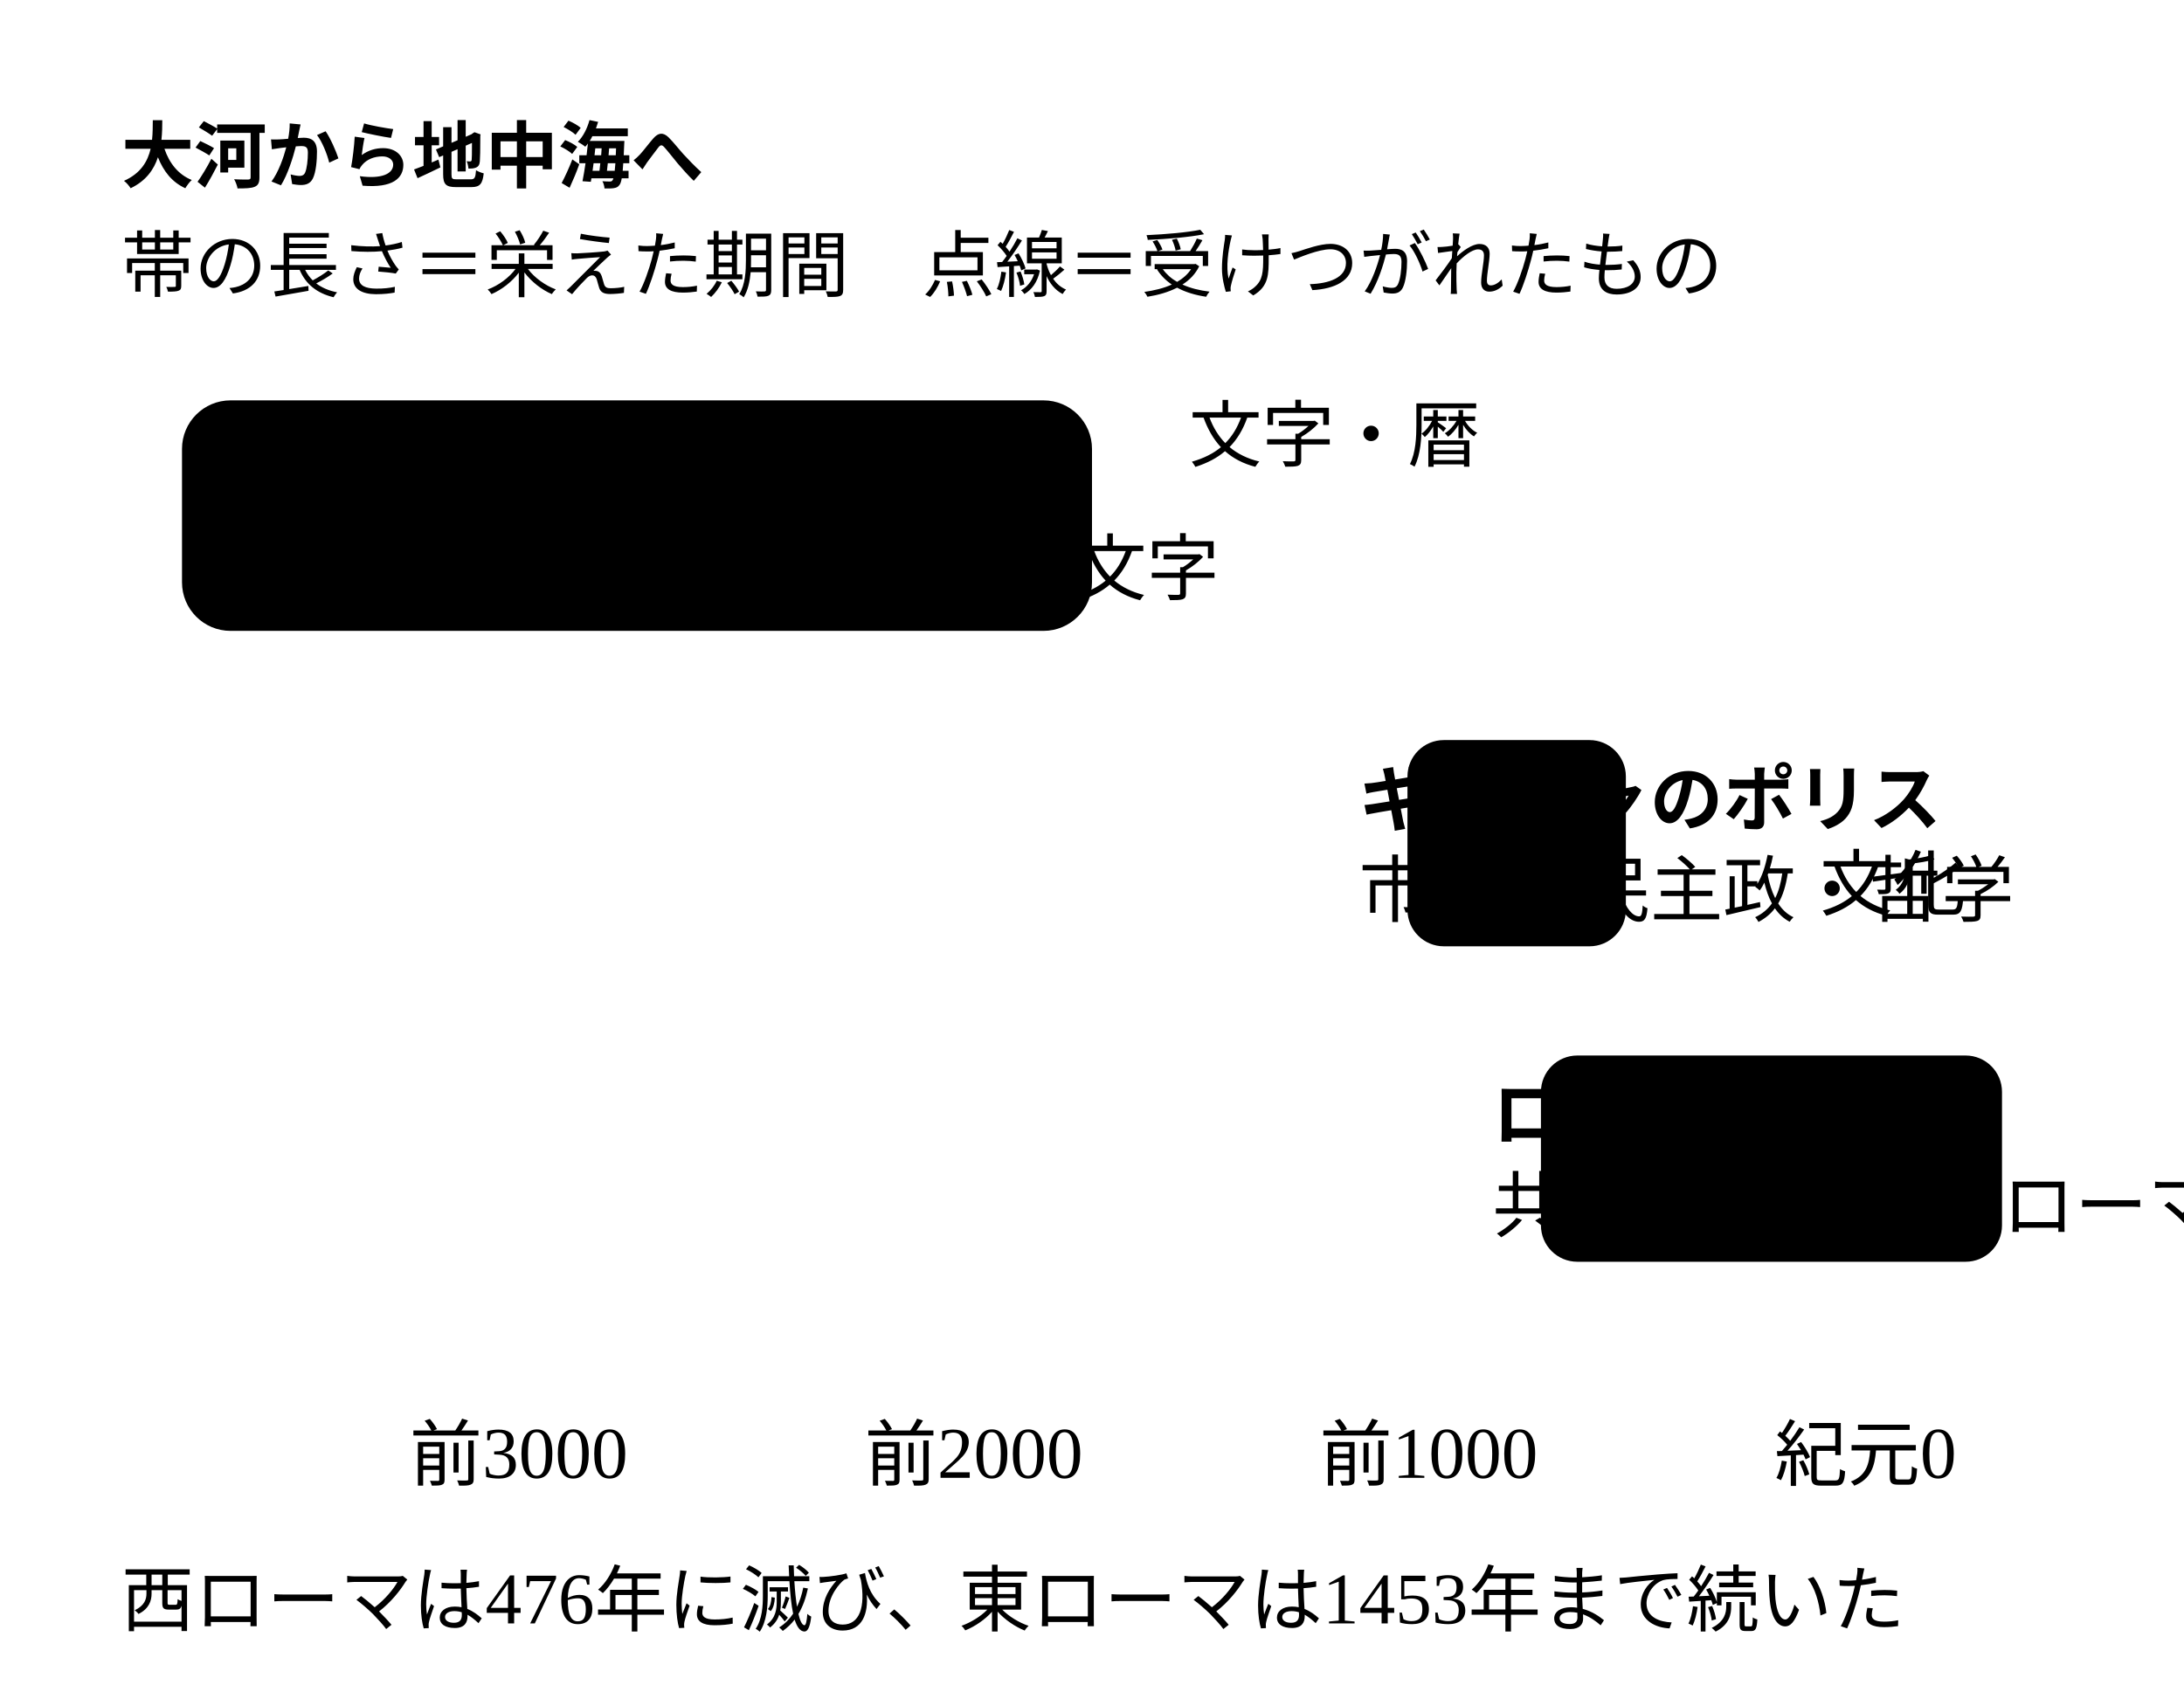
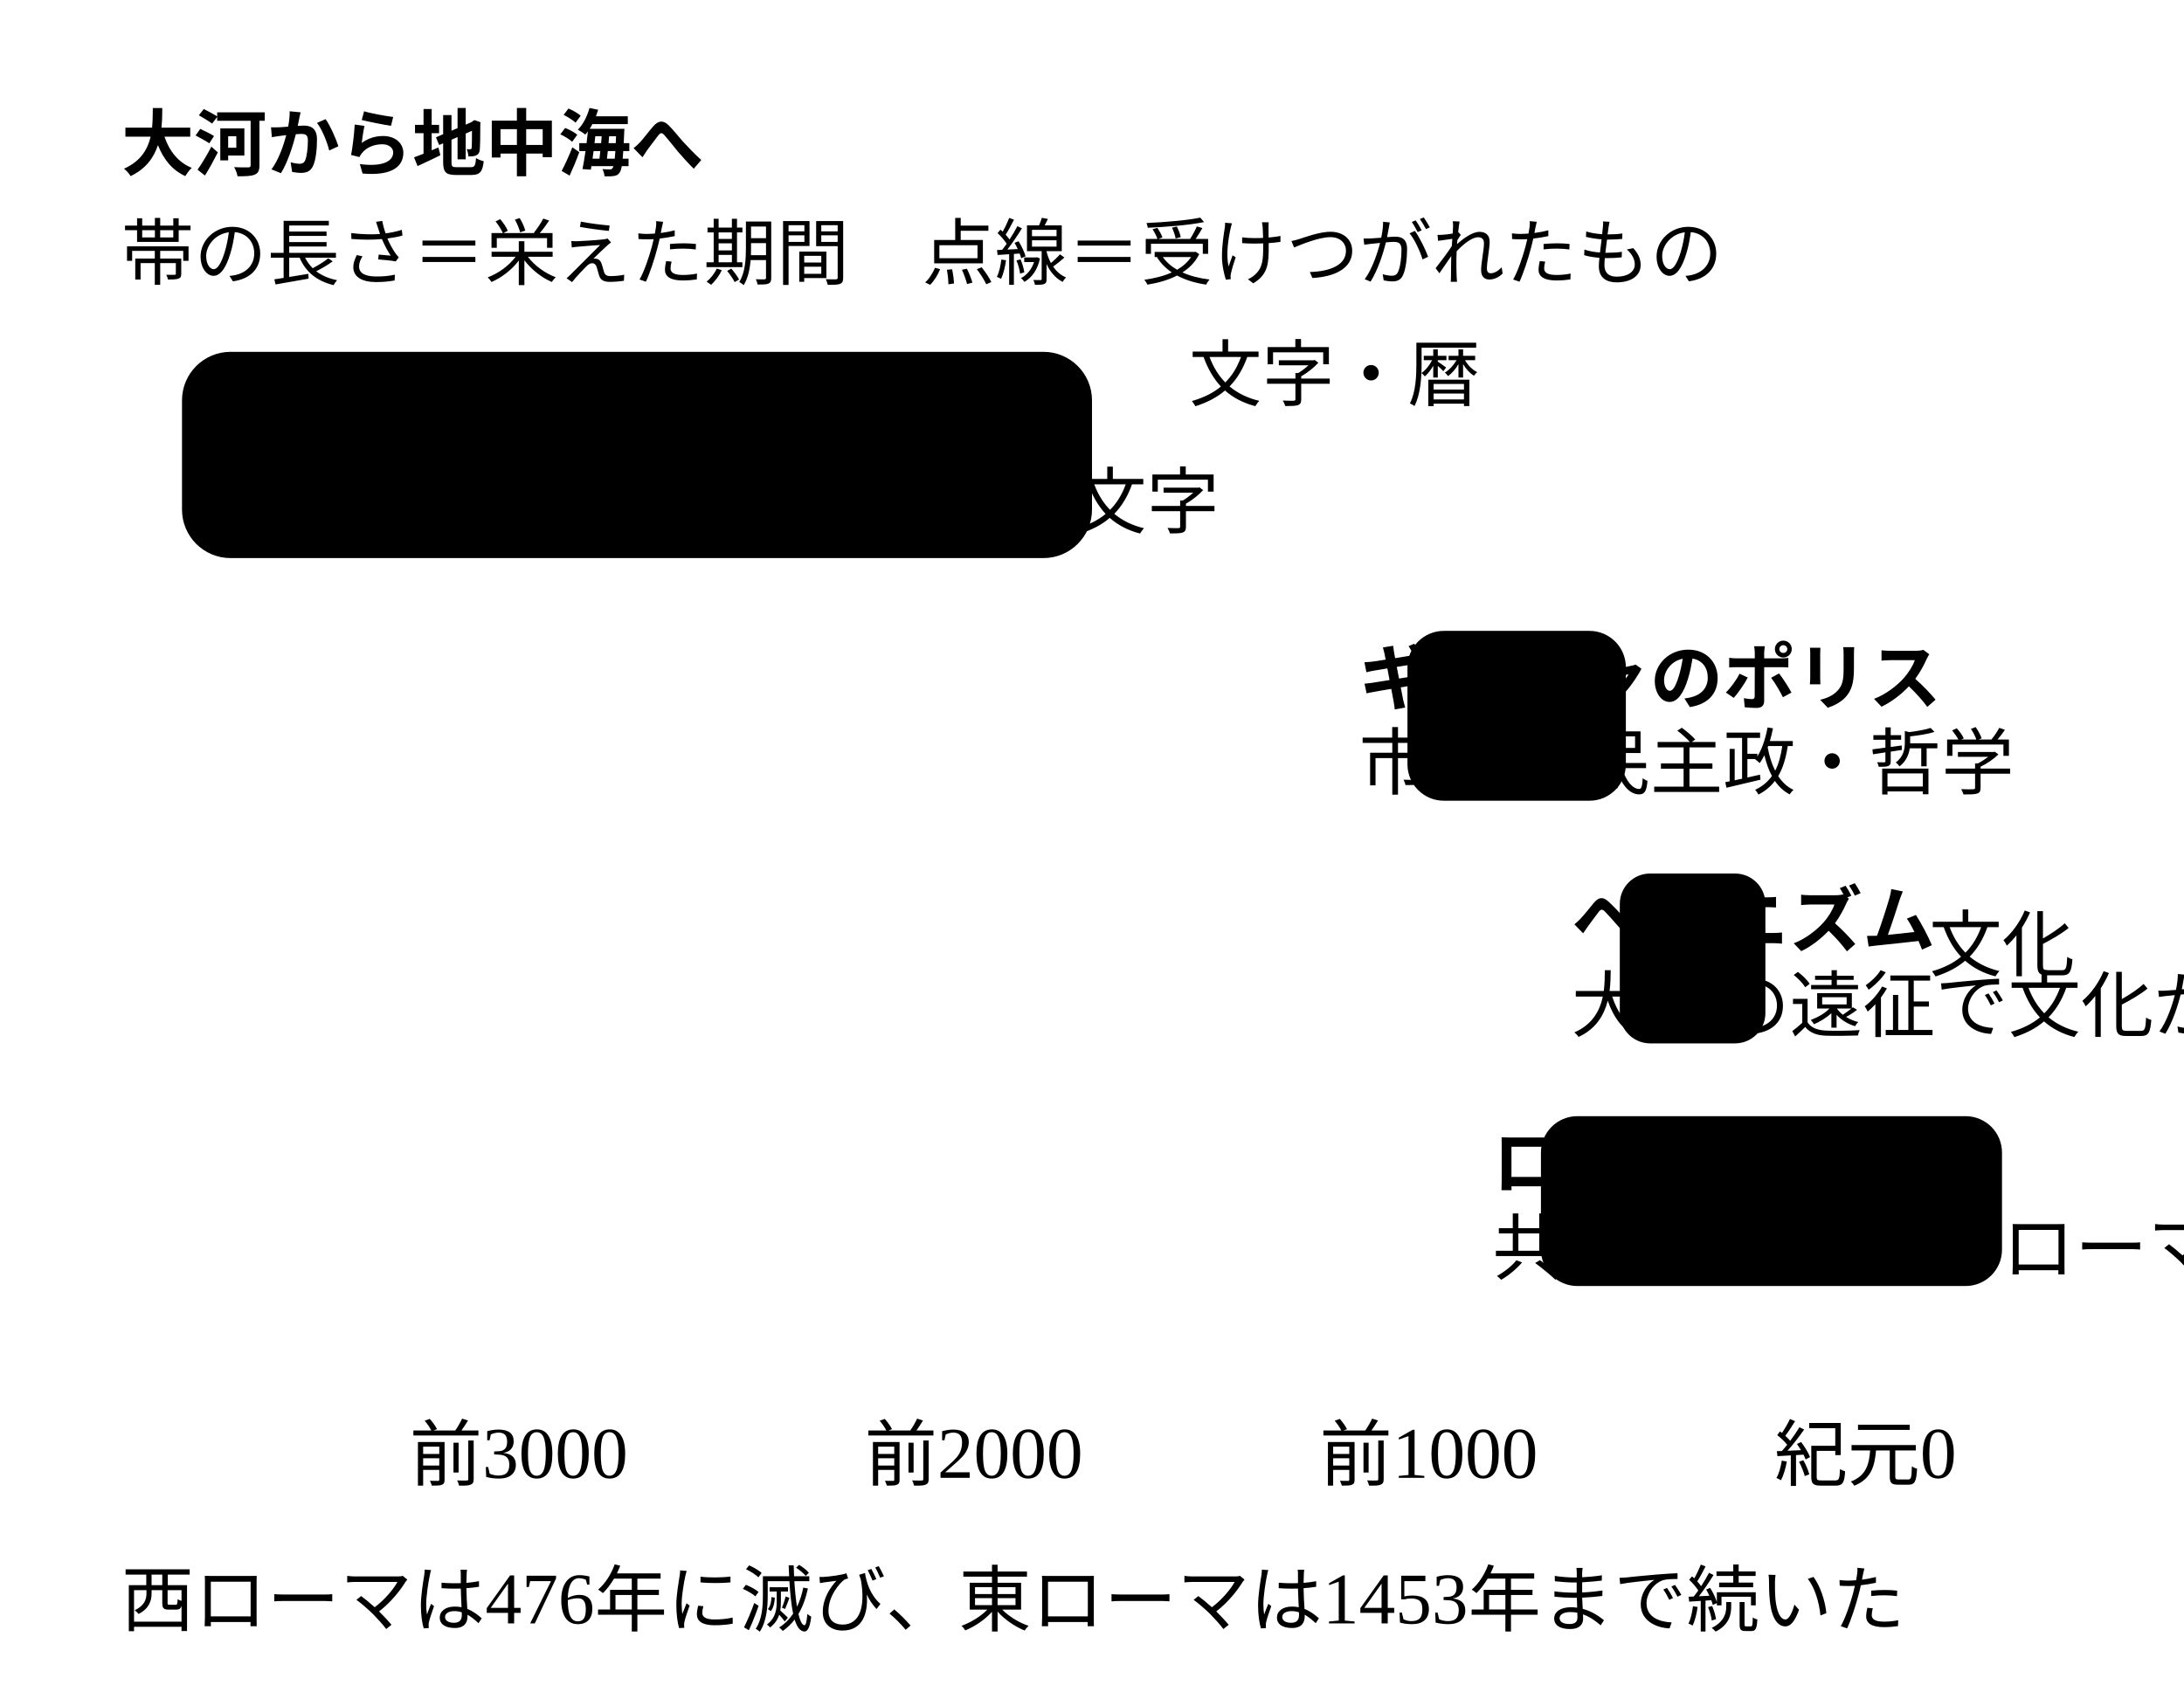
<svg xmlns="http://www.w3.org/2000/svg" viewBox="0 0 360 280">
-   <text x="20" y="30" class="t-m ink" font-weight="700">大河から地中海へ</text>
-   <text x="20" y="48" class="t-xs soft">帯の長さ＝栄えた期間　点線＝受けつがれたもの</text>
-   <rect x="30" y="66" width="150" height="38" rx="8" class="tint" />
-   <text x="105" y="84" class="t-s mid ink" font-weight="700">四大文明</text>
-   <text x="105" y="98" class="t-xs mid soft">大河・農耕・文字</text>
-   <rect x="232" y="122" width="36" height="34" rx="6" class="fl" />
-   <text x="224" y="136" class="t-s end ink" font-weight="700">ギリシャのポリス</text>
-   <text x="224" y="151" class="t-xs end soft">市民の民主政・哲学</text>
-   <rect x="254" y="174" width="76" height="34" rx="6" class="fl" />
-   <text x="246" y="188" class="t-s end ink" font-weight="700">ローマ</text>
-   <text x="246" y="203" class="t-xs end soft">共和政→帝政・ローマ法</text>
-   <text x="292" y="196" class="t-xs mid on">大帝国</text>
-   <path d="M182 86 C214 88 236 98 248 118" class="st-f dash" stroke-width="2" fill="none" marker-end="url(#a-history)" />
-   <text x="196" y="76" class="t-xs soft">文字・暦</text>
-   <path d="M270 140 C290 146 296 156 294 170" class="st-f dash" stroke-width="2" fill="none" marker-end="url(#a-history)" />
-   <text x="300" y="150" class="t-xs soft">文化</text>
+   <text x="20" y="28" class="t-m ink" font-weight="700">大河から地中海へ</text>
+   <text x="20" y="46" class="t-xs soft">帯の長さ＝栄えた期間　点線＝受けつがれたもの</text>
+   <rect x="30" y="58" width="150" height="34" rx="8" class="tint" />
+   <text x="105" y="74" class="t-s mid ink" font-weight="700">四大文明</text>
+   <text x="105" y="87" class="t-xs mid soft">大河・農耕・文字</text>
+   <rect x="232" y="104" width="36" height="28" rx="6" class="fl" />
+   <text x="224" y="116" class="t-s end ink" font-weight="700">ギリシャのポリス</text>
+   <text x="224" y="130" class="t-xs end soft">市民の民主政・哲学</text>
+   <rect x="267" y="144" width="24" height="28" rx="5" class="ink" />
+   <text x="259" y="156" class="t-s end ink" font-weight="700">ヘレニズム</text>
+   <text x="259" y="170" class="t-xs end soft">大王の遠征で文化が東へ</text>
+   <rect x="254" y="184" width="76" height="28" rx="6" class="fl" />
+   <text x="246" y="196" class="t-s end ink" font-weight="700">ローマ</text>
+   <text x="246" y="210" class="t-xs end soft">共和政→帝政・ローマ法</text>
+   <text x="292" y="203" class="t-xs mid on">大帝国</text>
+   <path d="M182 76 C214 78 236 86 246 100" class="st-f dash" stroke-width="2" fill="none" marker-end="url(#a-history)" />
+   <text x="196" y="66" class="t-xs soft">文字・暦</text>
+   <path d="M270 132 C276 136 278 138 278 140" class="st-f dash" stroke-width="2" fill="none" marker-end="url(#a-history)" />
+   <path d="M296 160 C312 164 316 172 312 180" class="st-f dash" stroke-width="2" fill="none" marker-end="url(#a-history)" />
+   <text x="318" y="160" class="t-xs soft">文化</text>
  <path d="M24 226 H340" class="st-soft" stroke-width="1.5" />
  <path d="M67.5 222 V230 M142.5 222 V230 M217.5 222 V230 M292.5 222 V230" class="st-soft" stroke-width="1.5" />
  <text x="67.5" y="244" class="t-xs mid soft">前3000</text>
  <text x="142.5" y="244" class="t-xs mid soft">前2000</text>
  <text x="217.5" y="244" class="t-xs mid soft">前1000</text>
  <text x="292.5" y="244" class="t-xs mid soft">紀元0</text>
  <text x="20" y="268" class="t-xs soft">西ローマは476年に滅び、東ローマは1453年まで続いた</text>
</svg>
